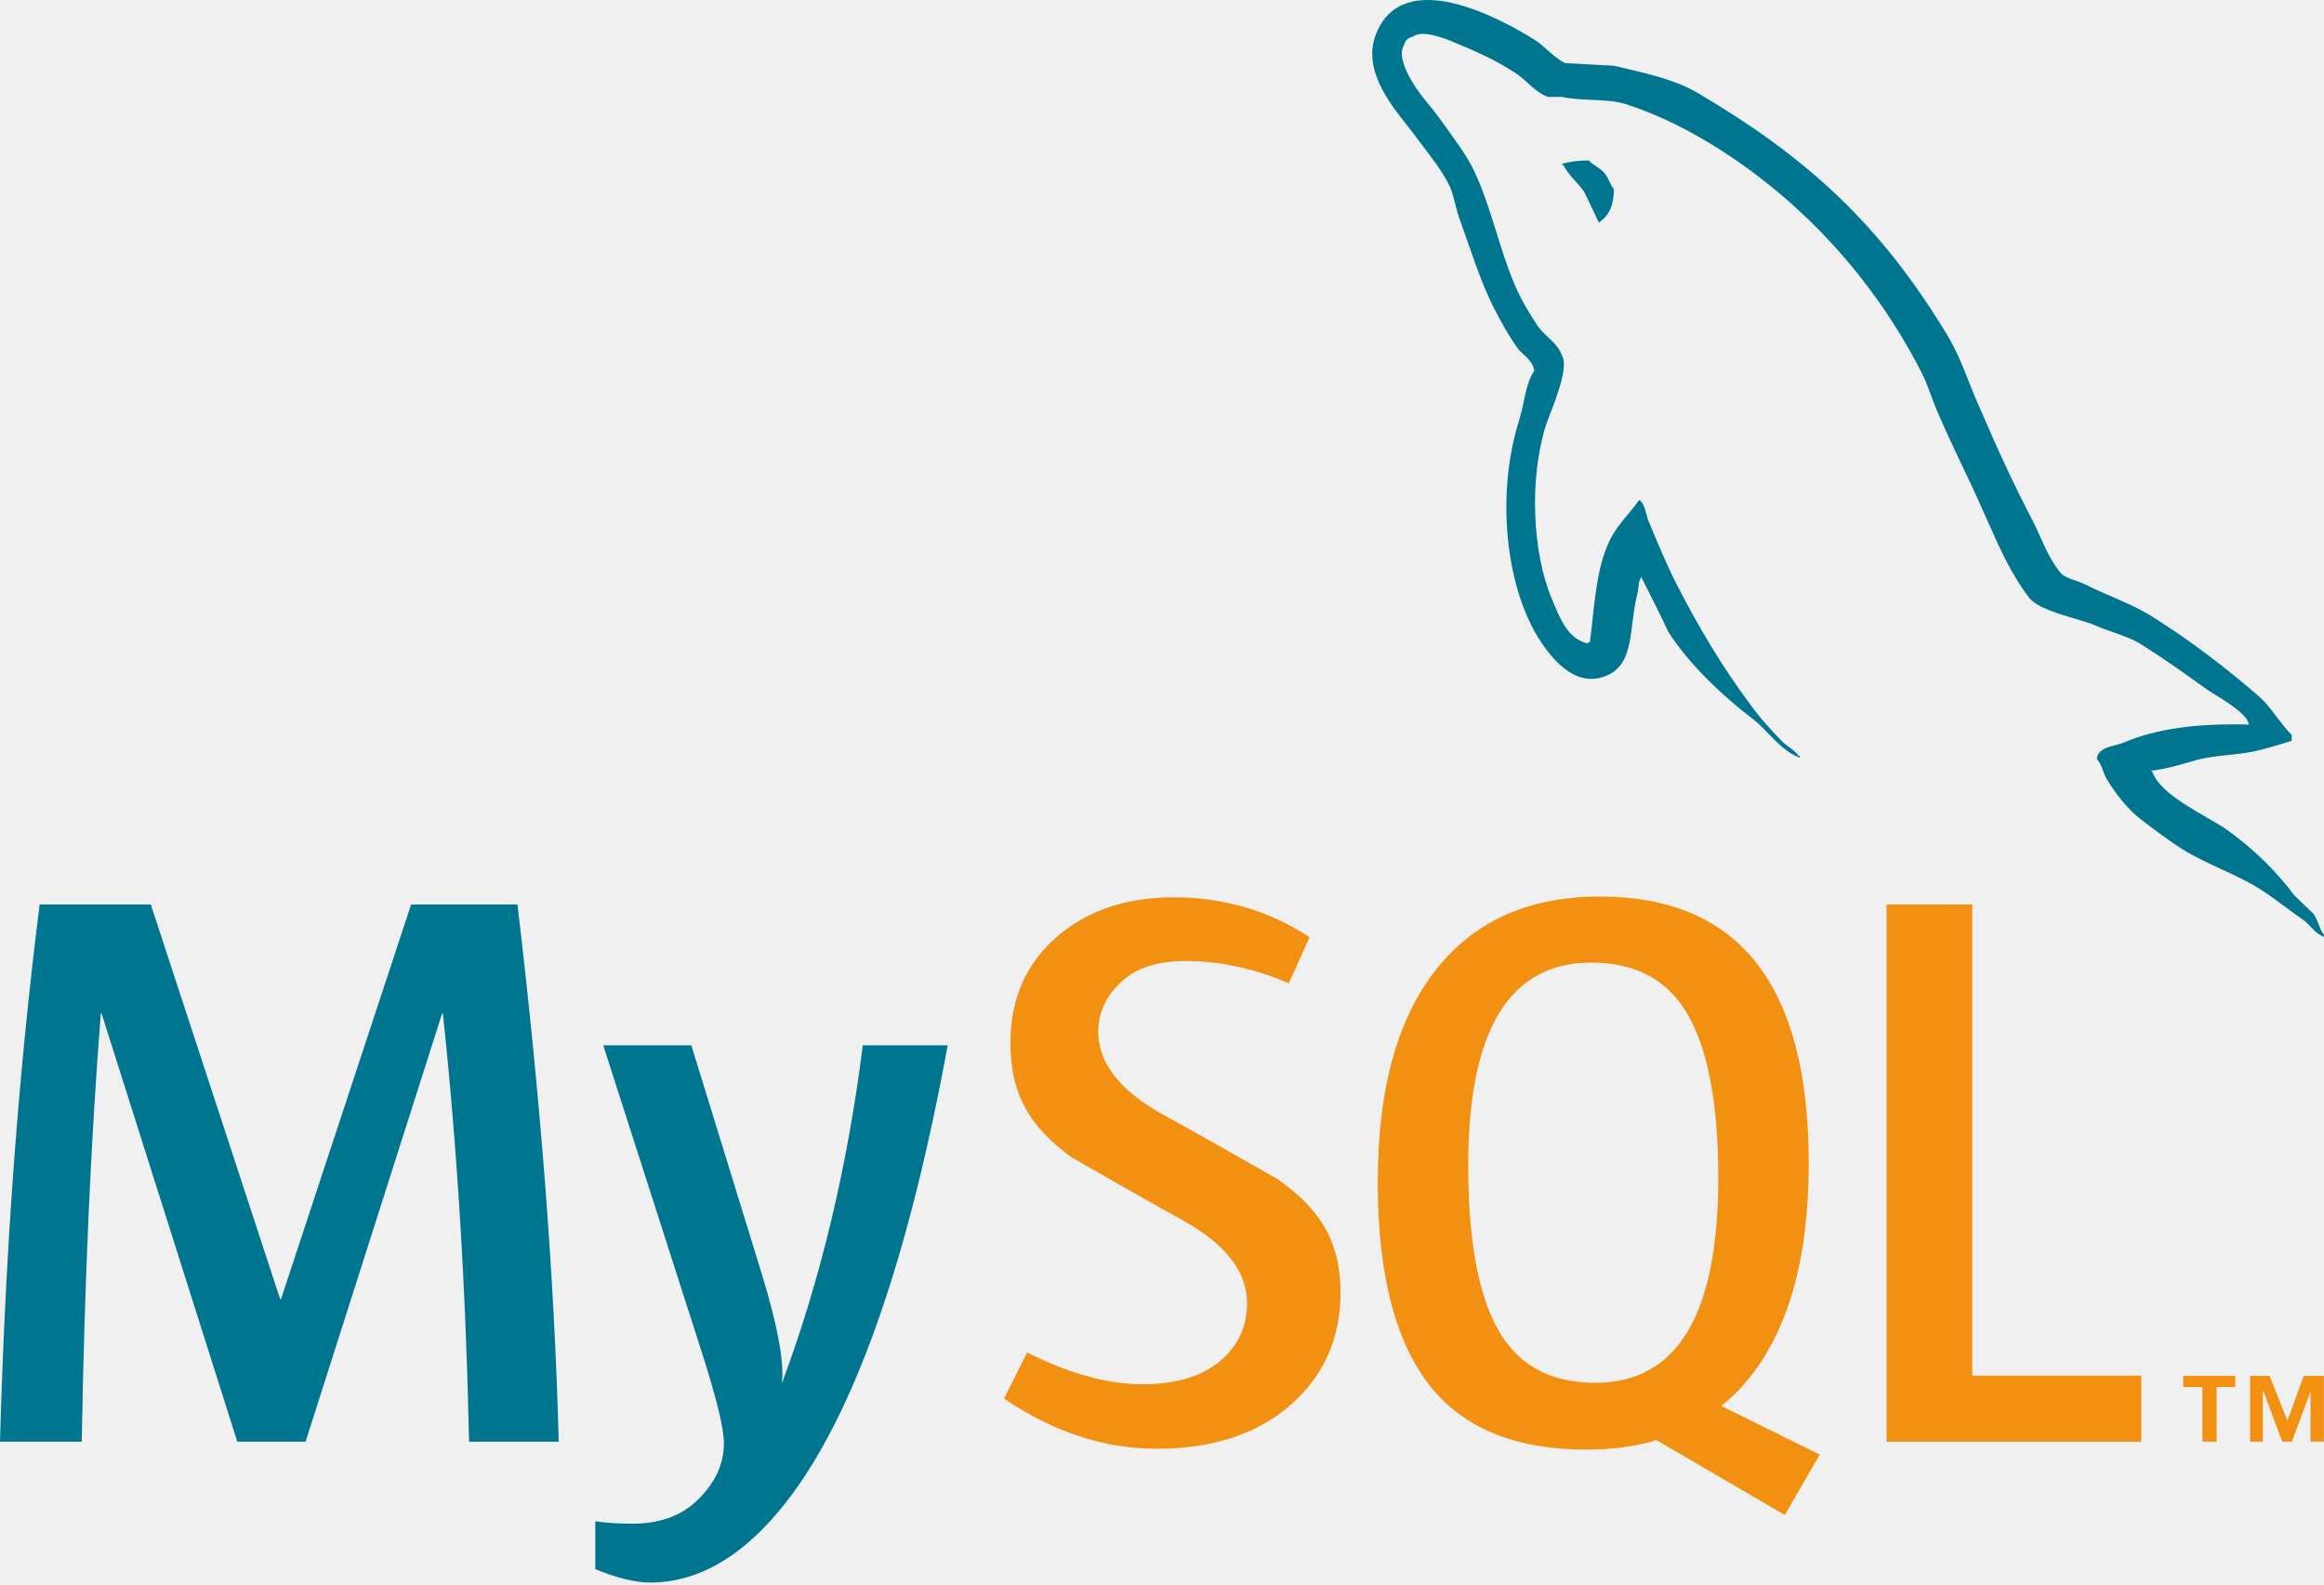
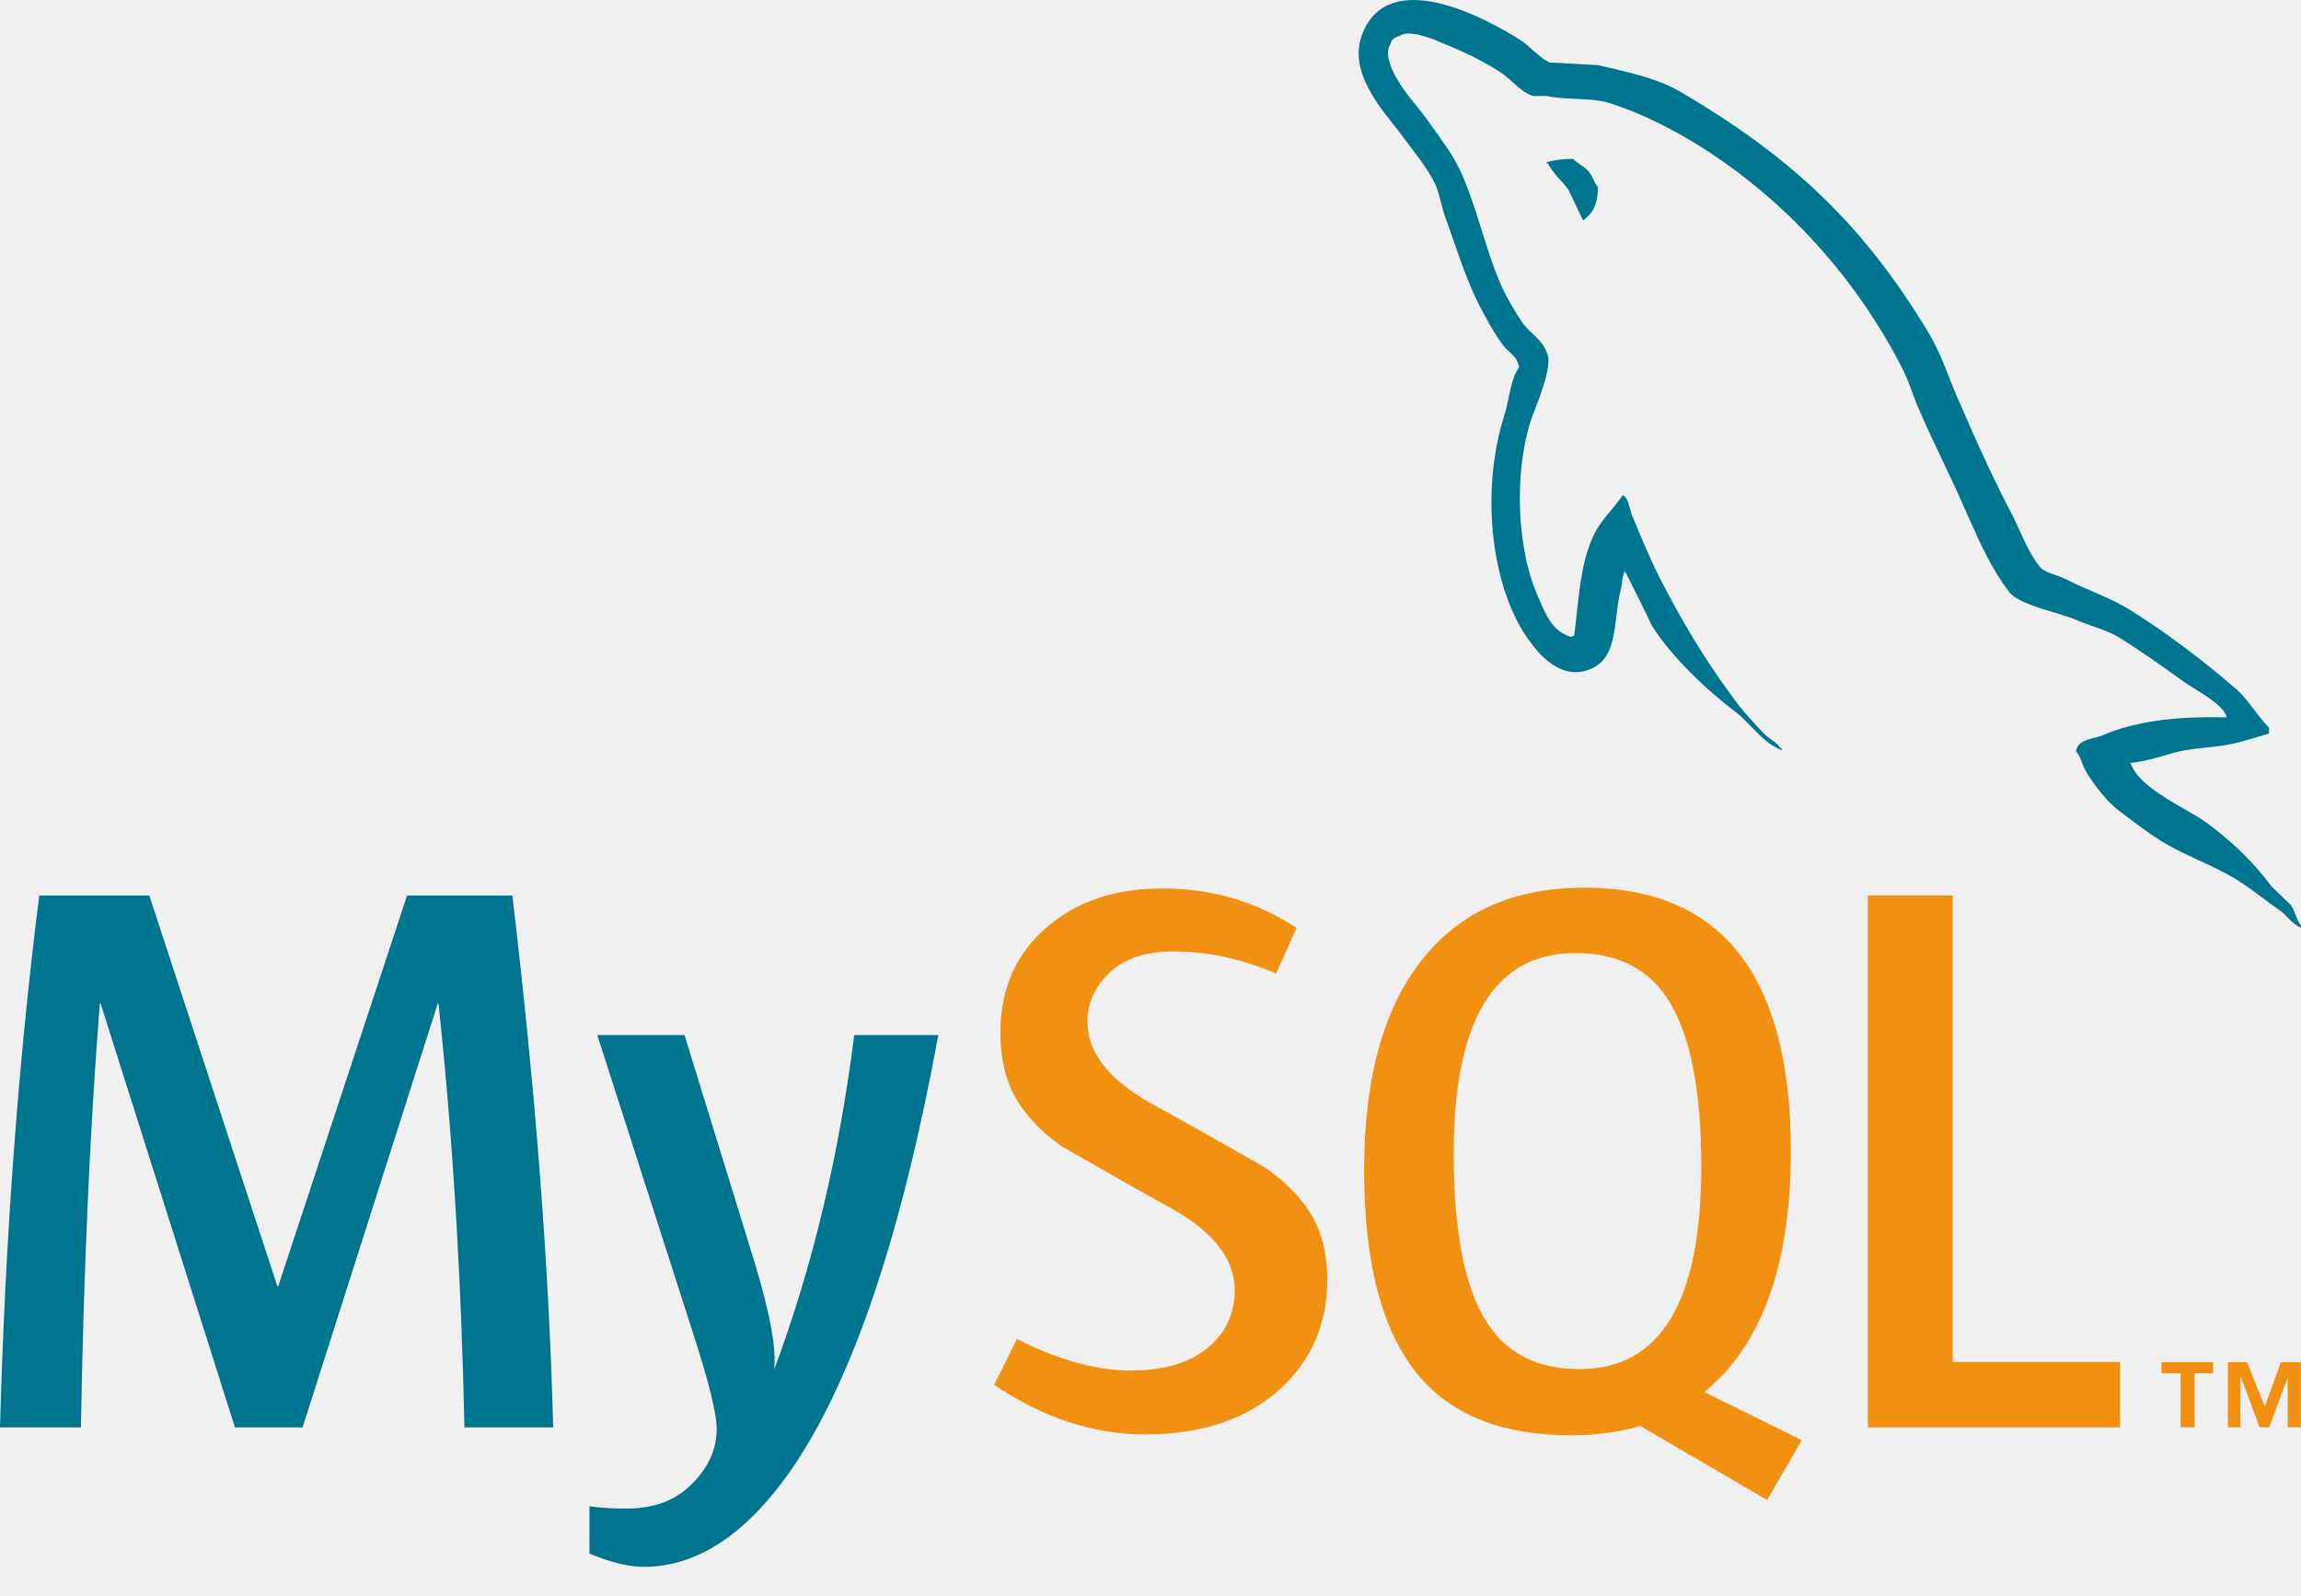
- <svg xmlns="http://www.w3.org/2000/svg" width="512" height="349" viewBox="0 0 512 349" fill="none">
+ <svg xmlns="http://www.w3.org/2000/svg" width="75" height="52" viewBox="0 0 75 52" fill="none">
  <g clip-path="url(#clip0_28_73)">
-     <path d="M152.31 230.297L167.87 280.784C171.366 292.247 172.824 300.249 172.24 304.81C180.75 282.018 186.696 257.18 190.079 230.297H208.789C200.744 274.063 190.133 305.867 176.962 325.707C166.7 340.996 155.458 348.64 143.216 348.64C139.952 348.64 135.928 347.654 131.153 345.696V335.146C133.486 335.488 136.223 335.671 139.371 335.671C145.082 335.671 149.685 334.088 153.187 330.929C157.38 327.08 159.479 322.754 159.479 317.959C159.479 314.685 157.842 307.966 154.583 297.802L132.903 230.297H152.309H152.31ZM33.223 199.266L61.723 286.222H61.899L90.574 199.266H114.002C119.132 242.39 122.162 281.847 123.092 317.612H103.34C102.645 284.179 100.72 252.741 97.572 223.292H97.4L67.322 317.612H52.28L22.384 223.292H22.208C19.99 251.574 18.594 283.012 18.012 317.612H0C1.164 275.532 4.077 236.087 8.739 199.266H33.224H33.223Z" fill="#00758F" />
-     <path d="M352.498 197.51C383.155 197.51 398.484 217.096 398.484 256.249C398.484 277.525 393.874 293.596 384.663 304.453C383.003 306.437 381.168 308.151 379.236 309.739L400.931 320.466L400.91 320.465L393.207 333.767L364.954 317.282C360.271 318.669 355.118 319.362 349.503 319.362C334.45 319.362 323.206 314.975 315.772 306.212C307.612 296.518 303.534 281.257 303.534 260.455C303.534 239.299 308.136 223.289 317.35 212.418C325.742 202.474 337.46 197.509 352.498 197.509V197.51ZM258.618 197.682C269.575 197.682 279.538 200.614 288.512 206.457L283.954 216.614C276.275 213.35 268.704 211.711 261.238 211.711C255.18 211.711 250.512 213.169 247.258 216.103C243.986 219.011 241.962 222.753 241.962 227.315C241.962 234.325 246.956 240.404 256.177 245.54C259.198 247.191 262.208 248.862 265.208 250.551L265.896 250.938L266.241 251.132L266.93 251.519L267.274 251.713L267.962 252.101C274.942 256.036 281.51 259.792 281.51 259.792C290.73 266.337 295.326 273.315 295.326 284.808C295.326 294.845 291.648 303.084 284.316 309.531C276.979 315.949 267.122 319.167 254.778 319.167C243.233 319.167 232.044 315.463 221.206 308.117L226.276 297.951C235.603 302.626 244.043 304.961 251.622 304.961C258.73 304.961 264.294 303.374 268.319 300.24C272.336 297.083 274.743 292.68 274.743 287.097C274.743 280.07 269.855 274.063 260.888 269.024C258.081 267.473 255.283 265.908 252.493 264.327L251.806 263.938C250.544 263.225 249.273 262.503 248.028 261.796L247.353 261.412C241.298 257.968 236.063 254.959 236.063 254.959C227.099 248.402 222.604 241.367 222.604 229.775C222.604 220.188 225.956 212.439 232.65 206.544C239.36 200.636 248.017 197.682 258.618 197.682ZM434.513 199.266V303.054H471.751V317.612H415.627V199.266H434.513ZM492.443 303.099V305.559H488.349V317.599H485.219V305.559H480.966V303.099H492.444H492.443ZM500.003 303.099L503.934 312.983L507.545 303.099H511.982V317.599H509.032V306.564L504.922 317.599H502.795L498.678 306.564H498.52V317.599H495.729V303.099H500.004H500.003ZM350.57 212.064C332.504 212.064 323.466 226.974 323.466 256.774C323.466 273.844 325.861 286.222 330.642 293.937C335.07 301.077 342.005 304.64 351.448 304.64C369.514 304.64 378.551 289.614 378.551 259.576C378.551 242.745 376.156 230.473 371.381 222.754C366.948 215.63 360.016 212.064 350.571 212.064H350.57Z" fill="#F29111" />
-     <path d="M303.218 7.333C309.211 -7.393 330.166 3.759 338.298 8.903C340.291 10.19 342.577 12.909 344.862 13.914C348.427 14.054 351.989 14.333 355.56 14.482C362.258 16.056 368.532 17.342 373.81 20.348C398.338 34.793 414.305 49.513 429 73.827C432.14 78.977 433.709 84.55 436.274 90.123C439.834 98.43 443.834 107.15 447.966 115.005C449.816 118.729 451.247 122.87 453.816 126.015C454.819 127.453 457.668 127.877 459.371 128.736C464.079 131.173 469.783 133.023 474.211 135.883C482.48 141.039 490.475 147.183 497.743 153.473C500.452 155.901 502.298 159.338 504.879 161.906V163.202C502.588 163.905 500.305 164.625 498.02 165.202C493.029 166.484 488.608 166.194 483.766 167.477C480.774 168.345 477.059 169.49 473.921 169.781L474.211 170.073C476.057 175.348 486.045 179.638 490.613 182.793C496.161 186.797 501.302 191.653 505.44 197.23C506.869 198.653 508.298 199.948 509.72 201.367C510.714 202.805 510.994 204.665 512 205.947V206.381C510.886 205.988 510.085 205.238 509.326 204.454L508.873 203.981C508.42 203.511 507.963 203.049 507.442 202.668C504.294 200.518 501.168 197.946 498.02 195.947C492.608 192.513 486.331 190.52 480.774 187.073C477.632 185.072 474.637 182.793 471.642 180.503C468.927 178.496 465.937 174.642 464.231 171.782C463.226 170.202 463.088 168.345 461.94 167.202C462.145 165.293 463.894 164.726 465.659 164.26L466.065 164.153C466.674 163.995 467.27 163.837 467.79 163.628C475.204 160.48 484.043 159.338 495.457 159.624C495.027 156.758 487.895 153.187 485.618 151.471C481.048 148.177 476.209 144.74 471.361 141.742C468.792 140.172 464.365 139.026 461.519 137.743C457.668 136.169 449.109 134.596 446.975 131.598C443.35 126.872 440.746 121.235 438.218 115.541L437.53 113.987C437.301 113.469 437.071 112.951 436.84 112.434C433.852 105.577 430.14 98.428 427.145 91.407C425.579 87.982 424.86 84.976 423.145 81.691C412.738 61.533 397.335 44.656 378.66 32.787C372.523 28.925 365.68 25.351 358.126 22.922C353.845 21.629 348.707 22.344 344.146 21.352H341.144C338.582 20.63 336.443 17.914 334.444 16.482C330.029 13.484 325.607 11.471 320.327 9.332C318.477 8.474 313.194 6.476 311.35 8.049C310.208 8.336 309.629 8.767 309.348 9.913C308.212 11.623 309.211 14.199 309.918 15.776C312.06 20.346 315.052 23.062 317.768 26.924C320.184 30.349 323.185 34.211 324.898 37.935C328.594 45.94 330.315 54.809 333.74 62.813C335.01 65.823 337.019 69.248 338.868 71.963C340.435 74.118 343.284 75.676 344.146 78.404C345.864 81.264 341.574 90.701 340.581 93.698C336.866 105.425 337.586 121.726 341.864 131.891L342.092 132.427L342.32 132.97C343.882 136.693 345.554 140.702 349.707 141.743C349.993 141.459 349.707 141.608 350.274 141.459C351.279 133.591 351.562 126.014 354.274 119.858C355.841 116.009 358.97 113.288 361.115 110.146C362.545 111.002 362.545 113.583 363.397 115.291C365.253 119.721 367.246 124.578 369.534 129.021C374.23 138.171 379.514 147.042 385.501 155.046C387.506 157.905 390.351 161.052 392.917 163.627C394.06 164.624 395.34 165.2 396.199 166.483H396.479V166.915C392.201 165.338 389.489 160.912 386.077 158.328C379.653 153.471 371.96 146.177 367.532 139.178C365.68 135.16 363.678 131.309 361.682 127.311V127.022C360.829 128.164 361.115 129.298 360.688 131.026C358.836 138.171 360.262 146.322 353.845 148.892C346.571 151.902 341.145 144.035 338.868 140.46C331.592 128.594 329.599 108.576 334.73 92.417C335.87 88.84 336.025 84.55 338.015 81.694C337.585 79.112 335.595 78.406 334.444 76.824C332.448 74.12 330.739 70.97 329.176 67.967C326.174 62.101 324.038 55.092 321.759 48.801C320.757 46.232 320.47 43.653 319.471 41.221C317.767 37.509 314.626 33.785 312.203 30.501C308.922 25.781 299.366 16.633 303.218 7.333ZM349.99 35.348C350.371 35.73 350.831 36.064 351.307 36.393L351.881 36.787C352.646 37.317 353.387 37.875 353.841 38.635C354.561 39.641 354.695 40.634 355.557 41.642C355.557 45.079 354.561 47.364 352.55 48.788C352.55 48.788 352.413 48.938 352.272 49.078C351.132 46.787 350.133 44.508 348.985 42.219C347.571 40.221 345.572 38.636 344.42 36.353H344.143V36.066C345.864 35.641 347.571 35.348 349.99 35.348Z" fill="#00758F" />
+     <path d="M22.311 33.735L24.59 41.13C25.102 42.81 25.316 43.982 25.23 44.65C26.477 41.311 27.348 37.673 27.844 33.735H30.584C29.406 40.146 27.852 44.805 25.922 47.711C24.419 49.951 22.772 51.07 20.979 51.07C20.501 51.07 19.911 50.926 19.212 50.639V49.094C19.554 49.144 19.954 49.171 20.416 49.171C21.252 49.171 21.927 48.939 22.439 48.476C23.054 47.912 23.361 47.278 23.361 46.576C23.361 46.096 23.121 45.112 22.644 43.623L19.468 33.735H22.311H22.311ZM4.867 29.189L9.041 41.927H9.067L13.268 29.189H16.7C17.451 35.506 17.895 41.286 18.031 46.525H15.138C15.036 41.628 14.754 37.023 14.293 32.709H14.268L9.862 46.525H7.658L3.279 32.709H3.253C2.928 36.852 2.724 41.457 2.638 46.525H0C0.171 40.361 0.597 34.583 1.28 29.189H4.867H4.867Z" fill="#00758F" />
+     <path d="M51.635 28.932C56.126 28.932 58.372 31.801 58.372 37.536C58.372 40.653 57.696 43.007 56.347 44.598C56.104 44.888 55.835 45.139 55.552 45.372L58.73 46.943L58.727 46.943L57.599 48.892L53.46 46.477C52.774 46.68 52.019 46.782 51.197 46.782C48.992 46.782 47.345 46.139 46.256 44.855C45.06 43.435 44.463 41.2 44.463 38.153C44.463 35.054 45.137 32.708 46.487 31.116C47.716 29.659 49.433 28.932 51.635 28.932V28.932ZM37.883 28.957C39.489 28.957 40.948 29.387 42.263 30.243L41.595 31.731C40.47 31.252 39.361 31.012 38.267 31.012C37.38 31.012 36.696 31.226 36.219 31.656C35.74 32.082 35.444 32.63 35.444 33.298C35.444 34.325 36.175 35.215 37.526 35.968C37.968 36.21 38.409 36.454 38.849 36.702L38.95 36.758L39 36.787L39.101 36.844L39.151 36.872L39.252 36.929C40.275 37.505 41.237 38.056 41.237 38.056C42.587 39.014 43.261 40.036 43.261 41.72C43.261 43.19 42.722 44.397 41.648 45.342C40.573 46.282 39.129 46.753 37.321 46.753C35.63 46.753 33.991 46.21 32.403 45.134L33.146 43.645C34.512 44.33 35.748 44.672 36.859 44.672C37.9 44.672 38.715 44.44 39.304 43.98C39.893 43.518 40.246 42.873 40.246 42.055C40.246 41.026 39.529 40.146 38.216 39.408C37.805 39.181 37.395 38.951 36.986 38.72L36.886 38.663C36.701 38.558 36.515 38.453 36.332 38.349L36.233 38.293C35.346 37.788 34.58 37.347 34.58 37.347C33.267 36.387 32.608 35.356 32.608 33.658C32.608 32.254 33.099 31.119 34.08 30.256C35.062 29.39 36.331 28.957 37.883 28.957V28.957ZM63.649 29.189V44.393H69.104V46.525H60.883V29.189H63.649ZM72.135 44.399V44.76H71.535V46.523H71.077V44.76H70.454V44.399H72.135H72.135ZM73.243 44.399L73.819 45.847L74.347 44.399H74.997V46.523H74.565V44.907L73.963 46.523H73.652L73.049 44.907H73.025V46.523H72.617V44.399H73.243H73.243ZM51.353 31.064C48.707 31.064 47.383 33.248 47.383 37.613C47.383 40.114 47.733 41.927 48.434 43.057C49.083 44.103 50.098 44.625 51.482 44.625C54.128 44.625 55.452 42.424 55.452 38.024C55.452 35.558 55.101 33.761 54.401 32.63C53.752 31.586 52.737 31.064 51.353 31.064H51.353Z" fill="#F29111" />
+     <path d="M44.417 1.074C45.295 -1.083 48.364 0.551 49.555 1.304C49.847 1.493 50.182 1.891 50.517 2.038C51.039 2.059 51.561 2.1 52.084 2.121C53.065 2.352 53.984 2.54 54.757 2.981C58.35 5.097 60.689 7.253 62.842 10.815C63.302 11.569 63.532 12.385 63.907 13.202C64.429 14.418 65.015 15.696 65.62 16.846C65.891 17.392 66.101 17.998 66.477 18.459C66.624 18.67 67.041 18.732 67.291 18.858C67.98 19.215 68.816 19.486 69.465 19.905C70.676 20.66 71.847 21.56 72.912 22.481C73.308 22.837 73.579 23.34 73.957 23.717V23.907C73.621 24.009 73.287 24.115 72.952 24.2C72.221 24.387 71.573 24.345 70.864 24.533C70.426 24.66 69.882 24.828 69.422 24.87L69.465 24.913C69.735 25.686 71.198 26.314 71.867 26.776C72.68 27.363 73.433 28.074 74.039 28.891C74.248 29.1 74.458 29.289 74.666 29.497C74.812 29.708 74.853 29.98 75 30.168V30.232C74.837 30.174 74.719 30.064 74.608 29.949L74.542 29.88C74.476 29.811 74.409 29.744 74.332 29.688C73.871 29.373 73.413 28.996 72.952 28.703C72.159 28.2 71.24 27.908 70.426 27.403C69.966 27.11 69.527 26.776 69.088 26.441C68.691 26.147 68.252 25.582 68.003 25.163C67.855 24.932 67.835 24.66 67.667 24.492C67.697 24.213 67.953 24.13 68.212 24.061L68.271 24.046C68.36 24.023 68.448 24 68.524 23.969C69.61 23.508 70.905 23.34 72.577 23.382C72.514 22.963 71.469 22.439 71.135 22.188C70.466 21.706 69.757 21.202 69.047 20.763C68.671 20.533 68.022 20.365 67.605 20.177C67.041 19.947 65.787 19.716 65.475 19.277C64.944 18.585 64.562 17.759 64.192 16.925L64.091 16.697C64.058 16.621 64.024 16.546 63.99 16.47C63.553 15.465 63.009 14.418 62.57 13.39C62.341 12.888 62.235 12.448 61.984 11.966C60.46 9.014 58.203 6.541 55.468 4.803C54.569 4.237 53.566 3.714 52.46 3.358C51.833 3.168 51.08 3.273 50.412 3.128H49.972C49.597 3.022 49.284 2.624 48.991 2.414C48.344 1.975 47.696 1.68 46.923 1.367C46.652 1.241 45.878 0.949 45.608 1.179C45.441 1.221 45.356 1.284 45.315 1.452C45.148 1.703 45.295 2.08 45.398 2.311C45.712 2.98 46.15 3.378 46.548 3.944C46.902 4.446 47.342 5.011 47.593 5.557C48.134 6.729 48.386 8.029 48.888 9.201C49.074 9.642 49.368 10.144 49.639 10.541C49.868 10.857 50.286 11.085 50.412 11.485C50.664 11.904 50.035 13.286 49.89 13.725C49.346 15.443 49.451 17.831 50.078 19.32L50.111 19.398L50.145 19.478C50.373 20.023 50.618 20.611 51.227 20.763C51.269 20.721 51.227 20.743 51.31 20.721C51.457 19.569 51.498 18.459 51.896 17.557C52.125 16.994 52.584 16.595 52.898 16.135C53.107 16.26 53.107 16.638 53.232 16.888C53.504 17.537 53.796 18.249 54.131 18.9C54.819 20.24 55.593 21.539 56.47 22.712C56.764 23.131 57.18 23.592 57.556 23.969C57.724 24.115 57.911 24.199 58.037 24.387H58.078V24.45C57.451 24.219 57.054 23.571 56.554 23.193C55.613 22.481 54.486 21.413 53.838 20.387C53.566 19.799 53.273 19.235 52.981 18.649V18.607C52.856 18.774 52.898 18.94 52.835 19.193C52.564 20.24 52.773 21.434 51.833 21.81C50.767 22.251 49.972 21.099 49.639 20.575C48.573 18.837 48.281 15.905 49.033 13.538C49.2 13.014 49.222 12.385 49.514 11.967C49.451 11.589 49.159 11.485 48.991 11.254C48.698 10.857 48.448 10.396 48.219 9.956C47.779 9.097 47.467 8.07 47.133 7.149C46.986 6.772 46.944 6.394 46.797 6.038C46.548 5.494 46.088 4.949 45.733 4.468C45.252 3.777 43.852 2.436 44.417 1.074V1.074ZM51.268 5.178C51.324 5.234 51.391 5.283 51.461 5.331L51.545 5.389C51.657 5.466 51.766 5.548 51.832 5.659C51.938 5.807 51.957 5.952 52.084 6.1C52.084 6.603 51.938 6.938 51.643 7.147C51.643 7.147 51.623 7.169 51.602 7.189C51.435 6.854 51.289 6.52 51.121 6.184C50.914 5.892 50.621 5.66 50.452 5.325H50.412V5.283C50.664 5.221 50.914 5.178 51.268 5.178Z" fill="#00758F" />
  </g>
  <defs>
    <clipPath id="clip0_28_73">
-       <rect width="512" height="349" fill="white" />
+       <rect width="75" height="51.123" fill="white" />
    </clipPath>
  </defs>
</svg>
